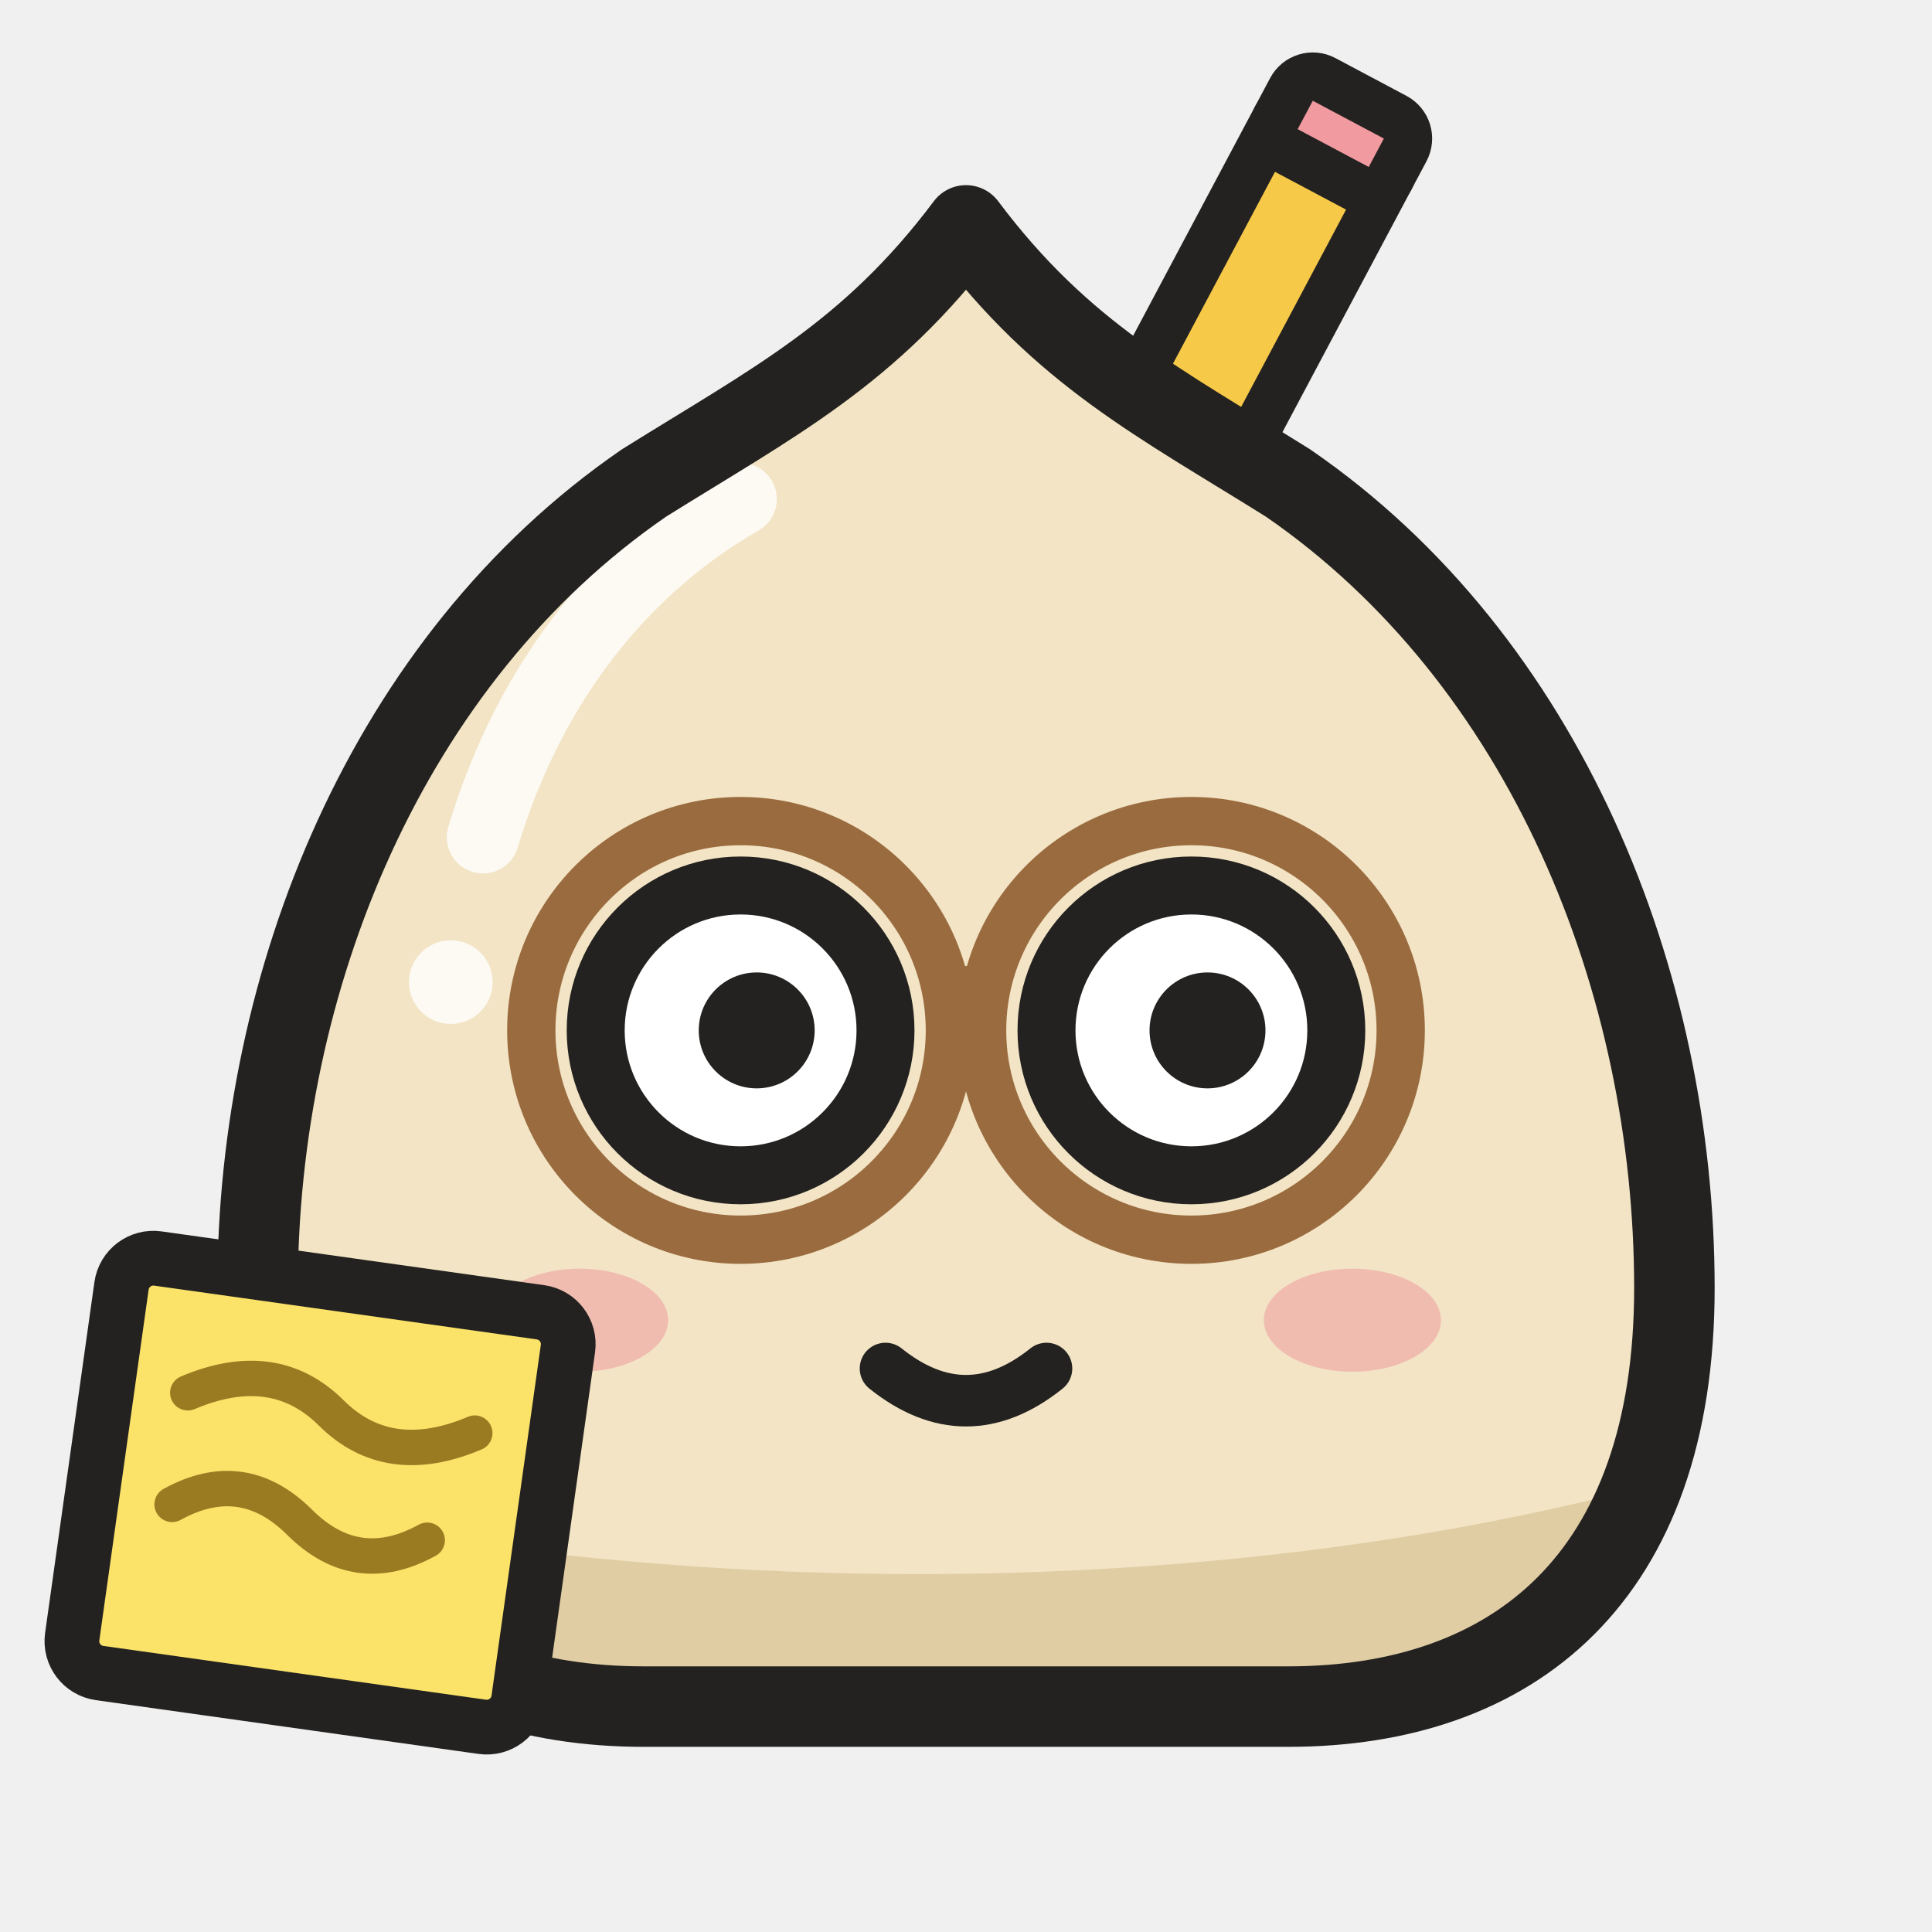
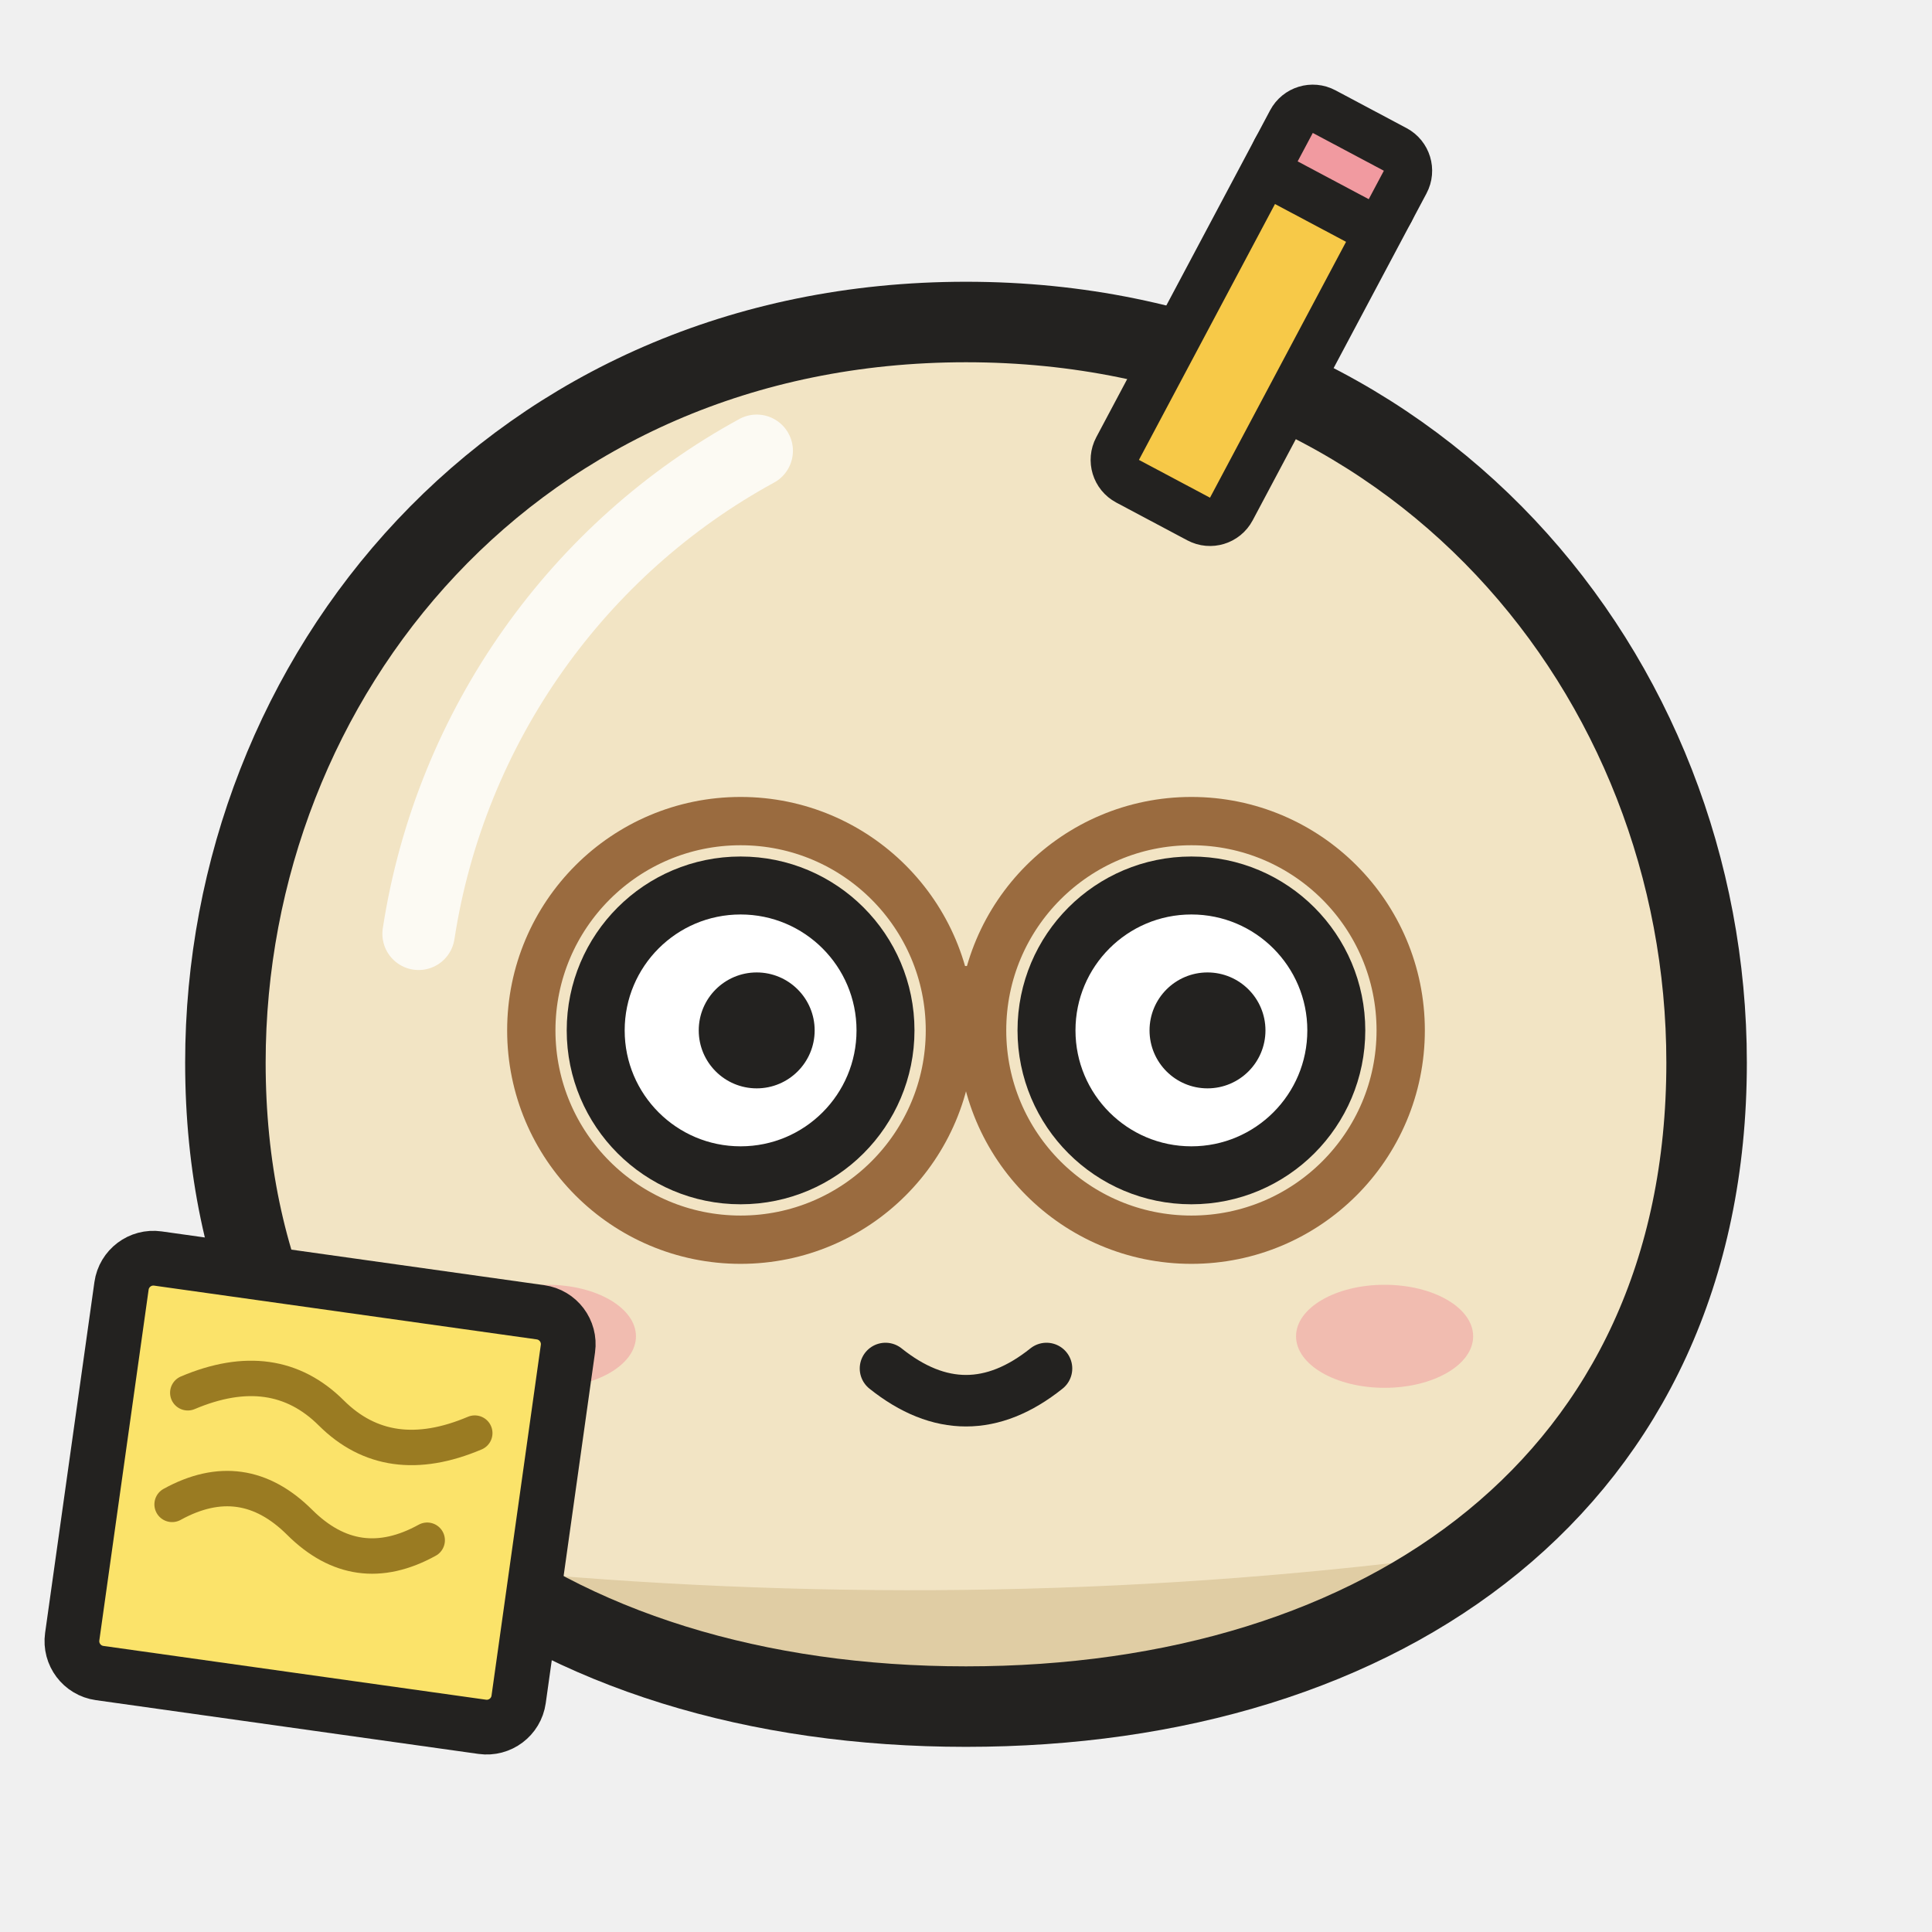
<svg xmlns="http://www.w3.org/2000/svg" viewBox="0 0 120 120" width="120" height="120">
  <defs>
    <clipPath id="b">
-       <path d="M60 14 C66 22 72 25 80 30 C96 41 104 61 104 80 C104 98 94 106 80 106 L40 106 C26 106 16 98 16 80 C16 61 24 41 40 30 C48 25 54 22 60 14 Z" />
+       <path d="M60 20 C88 20 106 42 106 66 C106 92 86 106 60 106 C34 106 14 92 14 66 C14 42 32 20 60 20 Z" />
    </clipPath>
  </defs>
  <g transform="translate(60 106)">
    <g>
      <animateTransform attributeName="transform" type="scale" values="1 1;1.035 .965;1 1" keyTimes="0;.5;1" dur="2.6s" repeatCount="indefinite" calcMode="spline" keySplines=".45 0 .55 1;.45 0 .55 1" />
      <g transform="translate(-60 -106)">
-         <g transform="rotate(28 76 22)">
-           <rect x="72" y="6" width="8" height="28" rx="1.5" fill="#f7c948" stroke="#232220" stroke-width="3" />
-           <path d="M72 34 L76 42 L80 34 Z" fill="#f3d9b0" stroke="#232220" stroke-width="3" stroke-linejoin="round" />
-           <rect x="72" y="4" width="8" height="5" rx="1.5" fill="#f19aa0" stroke="#232220" stroke-width="3" />
+         <path d="M60 20 C88 20 106 42 106 66 C106 92 86 106 60 106 C34 106 14 92 14 66 C14 42 32 20 60 20 Z" fill="#f2e4c4" />
+         <g clip-path="url(#b)">
+           <path d="M0 93 C40 101 80 101 120 91 L120 120 L0 120 Z" fill="#e0cda4" />
        </g>
-         <path d="M60 14 C66 22 72 25 80 30 C96 41 104 61 104 80 C104 98 94 106 80 106 L40 106 C26 106 16 98 16 80 C16 61 24 41 40 30 C48 25 54 22 60 14 Z" fill="#f2e4c4" />
-         <g clip-path="url(#b)">
-           <path d="M10 92 C40 100 80 100 110 90 L110 120 L10 120 Z" fill="#e0cda4" />
+         <path d="M26 58 C28 45 36 34 47 28" fill="none" stroke="#fff" stroke-width="4.5" stroke-linecap="round" opacity=".8" />
+         <path d="M60 20 C88 20 106 42 106 66 C106 92 86 106 60 106 C34 106 14 92 14 66 C14 42 32 20 60 20 Z" fill="none" stroke="#232220" stroke-width="5" stroke-linejoin="round" />
+         <g transform="translate(0 0)">
+           <circle cx="46" cy="64" r="9" fill="#fff" stroke="#232220" stroke-width="3.6" />
+           <circle cx="47" cy="64" r="3.6" fill="#232220" />
+           <circle cx="74" cy="64" r="9" fill="#fff" stroke="#232220" stroke-width="3.6" />
+           <circle cx="75" cy="64" r="3.6" fill="#232220" />
+           <circle cx="46" cy="64" r="13" fill="none" stroke="#9a6b3f" stroke-width="3" />
+           <circle cx="74" cy="64" r="13" fill="none" stroke="#9a6b3f" stroke-width="3" />
+           <path d="M59 63 Q60 60 61 63" fill="none" stroke="#9a6b3f" stroke-width="3" />
+           <ellipse cx="34" cy="83" rx="5.5" ry="3.2" fill="#f19aa0" opacity=".55" />
+           <ellipse cx="86" cy="83" rx="5.5" ry="3.2" fill="#f19aa0" opacity=".55" />
+           <path d="M55 85 Q60 89 65 85" fill="none" stroke="#232220" stroke-width="3.2" stroke-linecap="round" />
        </g>
-         <path d="M30 52 C33 42 39 35 46 31" fill="none" stroke="#fff" stroke-width="4.5" stroke-linecap="round" opacity=".8" />
-         <circle cx="28" cy="61" r="2.6" fill="#fff" opacity=".8" />
-         <path d="M60 14 C66 22 72 25 80 30 C96 41 104 61 104 80 C104 98 94 106 80 106 L40 106 C26 106 16 98 16 80 C16 61 24 41 40 30 C48 25 54 22 60 14 Z" fill="none" stroke="#232220" stroke-width="5" stroke-linejoin="round" />
-         <circle cx="46" cy="64" r="9" fill="#fff" stroke="#232220" stroke-width="3.6" />
-         <circle cx="47" cy="64" r="3.6" fill="#232220" />
-         <circle cx="74" cy="64" r="9" fill="#fff" stroke="#232220" stroke-width="3.6" />
-         <circle cx="75" cy="64" r="3.6" fill="#232220" />
-         <circle cx="46" cy="64" r="13" fill="none" stroke="#9a6b3f" stroke-width="3" />
-         <circle cx="74" cy="64" r="13" fill="none" stroke="#9a6b3f" stroke-width="3" />
-         <path d="M59 63 Q60 60 61 63" fill="none" stroke="#9a6b3f" stroke-width="3" />
-         <ellipse cx="36" cy="82" rx="5.5" ry="3.2" fill="#f19aa0" opacity=".55" />
-         <ellipse cx="84" cy="82" rx="5.5" ry="3.2" fill="#f19aa0" opacity=".55" />
-         <path d="M55 85 Q60 89 65 85" fill="none" stroke="#232220" stroke-width="3.2" stroke-linecap="round" />
+         <g transform="translate(0 2)">
+           <g transform="rotate(28 76 22)">
+             <rect x="72" y="6" width="8" height="24" rx="1.5" fill="#f7c948" stroke="#232220" stroke-width="3" />
+             <rect x="72" y="4" width="8" height="5" rx="1.5" fill="#f19aa0" stroke="#232220" stroke-width="3" />
+           </g>
+         </g>
      </g>
    </g>
  </g>
  <g transform="rotate(8 22 92)">
    <rect x="6" y="80" width="28" height="26" rx="2" fill="#fbe36a" stroke="#232220" stroke-width="3.4" />
    <path d="M11 88 Q16 85 20 88 T29 88 M11 95 Q15 92 19 95 T27 95" fill="none" stroke="#9a7b22" stroke-width="2.2" stroke-linecap="round" />
  </g>
</svg>
